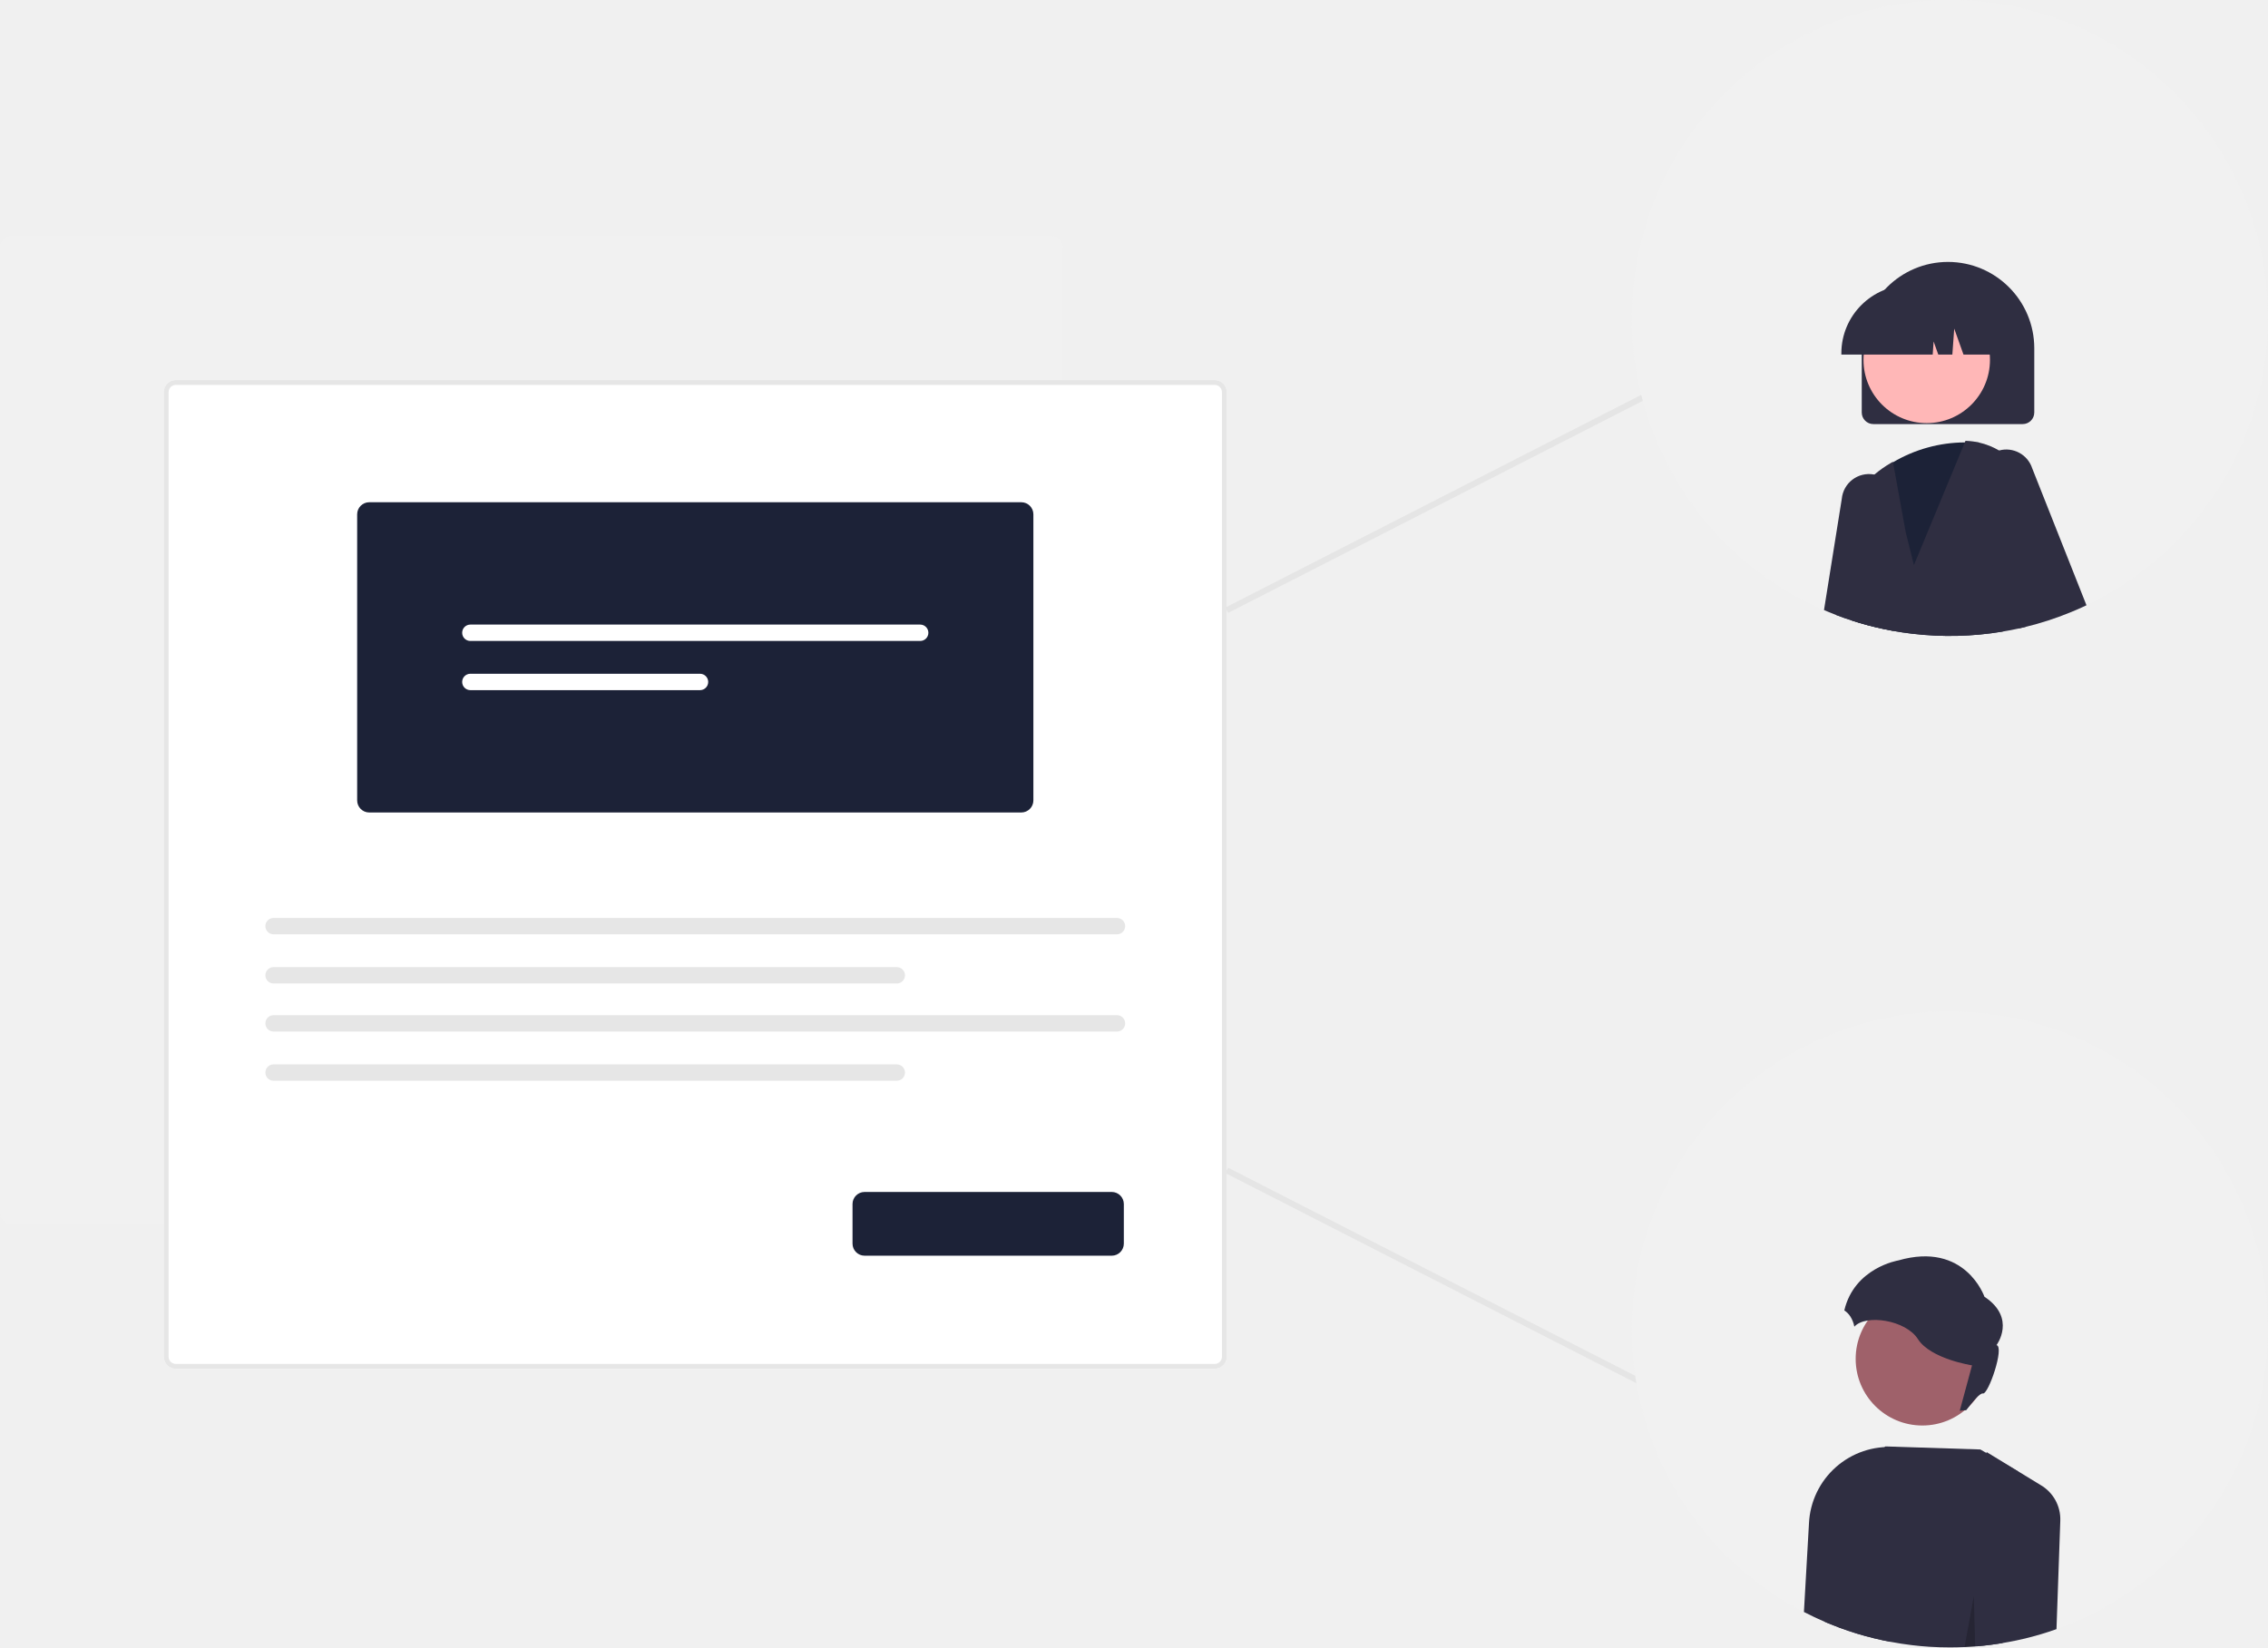
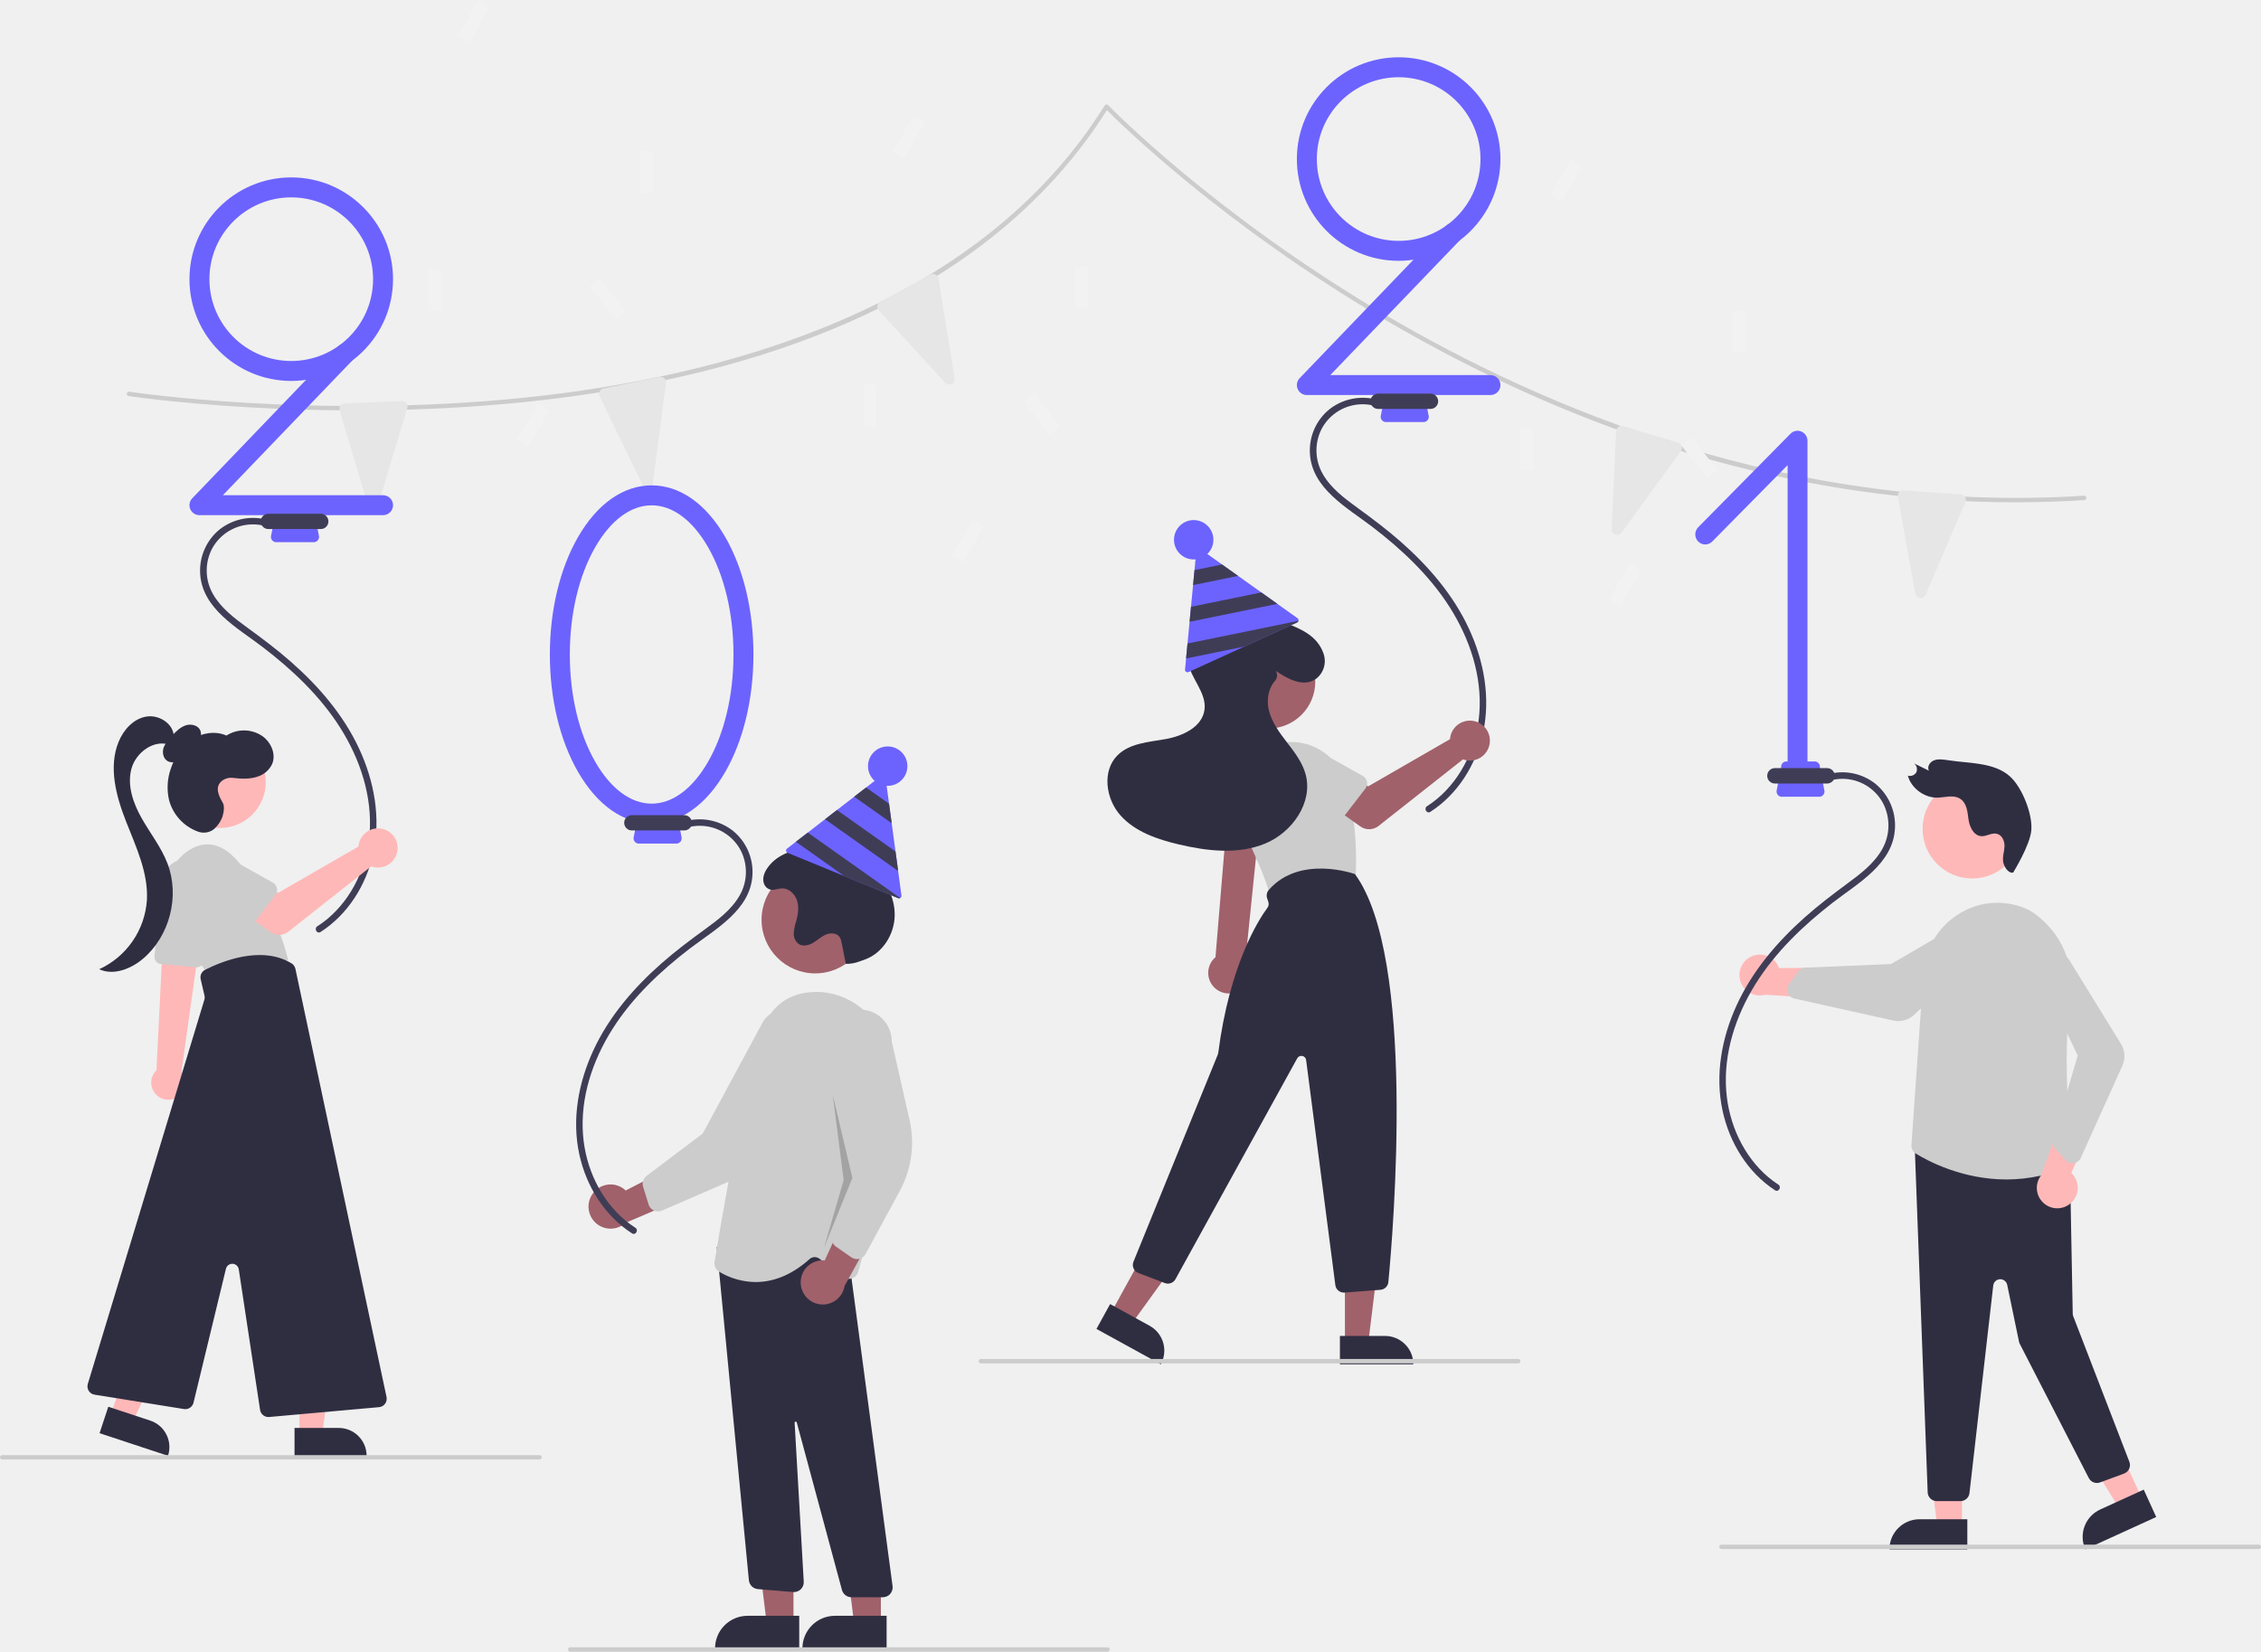
- <svg xmlns="http://www.w3.org/2000/svg" id="bf5f1c98-3a62-45da-8b3d-34c8257efbdb" data-name="Layer 1" width="748.756" height="544" viewBox="0 0 748.756 544">
-   <path id="afc9d580-0597-47f8-8d6e-fc257147a8f0" data-name="Path 141" d="M572.581,582.361H229.608a3.992,3.992,0,0,1-3.986-3.986V259.866a3.992,3.992,0,0,1,3.986-3.986H572.581a3.992,3.992,0,0,1,3.986,3.986V578.373a3.991,3.991,0,0,1-3.986,3.986Z" transform="translate(-225.622 -178)" fill="#f1f1f1" />
-   <path id="e34981b4-331f-4814-b9c1-049fb16dec76" data-name="Path 141" d="M626.645,629.99H283.673a3.992,3.992,0,0,1-3.986-3.986V307.496a3.992,3.992,0,0,1,3.986-3.986H626.645a3.992,3.992,0,0,1,3.986,3.986V626.003a3.991,3.991,0,0,1-3.986,3.986Z" transform="translate(-225.622 -178)" fill="#fff" />
-   <path id="a2600800-a3f4-47d1-8737-15b465535924" data-name="Path 141" d="M626.645,629.99H283.673a3.992,3.992,0,0,1-3.986-3.986V307.496a3.992,3.992,0,0,1,3.986-3.986H626.645a3.992,3.992,0,0,1,3.986,3.986V626.003a3.991,3.991,0,0,1-3.986,3.986ZM283.673,305.101a2.395,2.395,0,0,0-2.39,2.39v318.513a2.395,2.395,0,0,0,2.39,2.39H626.645a2.394,2.394,0,0,0,2.39-2.39V307.496a2.395,2.395,0,0,0-2.39-2.39Z" transform="translate(-225.622 -178)" fill="#e6e6e6" />
-   <path id="a8fe7ae2-6f47-45df-be8d-b892880563c0" data-name="Path 154" d="M562.796,446.295H347.522a3.991,3.991,0,0,1-3.986-3.986V347.835a3.991,3.991,0,0,1,3.986-3.986H562.796A3.991,3.991,0,0,1,566.782,347.835v94.473A3.991,3.991,0,0,1,562.796,446.295Z" transform="translate(-225.622 -178)" fill="#1c2237" />
-   <path id="b7bf9426-ca73-4358-890f-d1376d5f4b12" data-name="Path 142" d="M380.908,384.245a2.706,2.706,0,0,0,0,5.413H529.41a2.706,2.706,0,0,0,0-5.413Z" transform="translate(-225.622 -178)" fill="#fff" />
-   <path id="b3681a75-ff01-4122-a583-752cbc1ce68c" data-name="Path 143" d="M380.908,400.485a2.706,2.706,0,0,0,0,5.413h75.813a2.706,2.706,0,0,0,0-5.413Z" transform="translate(-225.622 -178)" fill="#fff" />
-   <path id="a75e283e-50b0-4235-b5a4-12e675701b13" data-name="Path 142" d="M315.938,481.116a2.706,2.706,0,0,0,0,5.413H594.38a2.706,2.706,0,0,0,0-5.413Z" transform="translate(-225.622 -178)" fill="#e6e6e6" />
-   <path id="e687bd99-3e2f-4168-8720-c6d93eec3351" data-name="Path 143" d="M315.938,497.356a2.706,2.706,0,0,0,0,5.413H521.691a2.706,2.706,0,0,0,0-5.413Z" transform="translate(-225.622 -178)" fill="#e6e6e6" />
-   <path id="fc98a7a5-65df-4714-b48f-420e305e1e91" data-name="Path 142" d="M315.938,513.228a2.706,2.706,0,0,0,0,5.413H594.38a2.706,2.706,0,0,0,0-5.413Z" transform="translate(-225.622 -178)" fill="#e6e6e6" />
-   <path id="b3271b61-6b23-4d85-98aa-a8ac62b2a491" data-name="Path 143" d="M315.938,529.467a2.706,2.706,0,0,0,0,5.413H521.691a2.706,2.706,0,0,0,0-5.413Z" transform="translate(-225.622 -178)" fill="#e6e6e6" />
-   <path id="aa38f211-9440-40aa-9a64-89f0e0d5fce4" data-name="Path 154" d="M592.658,592.651H511.059a3.991,3.991,0,0,1-3.986-3.986V575.591a3.991,3.991,0,0,1,3.986-3.986h81.599a3.991,3.991,0,0,1,3.986,3.986v13.074A3.991,3.991,0,0,1,592.658,592.651Z" transform="translate(-225.622 -178)" fill="#1c2237" />
-   <rect x="622.142" y="343.24" width="154.855" height="2" transform="translate(-305.6369 178.351) rotate(-27.09063)" fill="#e5e5e5" />
-   <rect x="698.57" y="522.312" width="2" height="154.855" transform="translate(-378.5235 771.5667) rotate(-62.9181)" fill="#e5e5e5" />
-   <path d="M974.378,283a105.092,105.092,0,0,1-57.24,93.54c-.89.46-1.79.91-2.69,1.33-.53.26-1.06.5-1.59.74-1.3.59-2.62,1.16-3.95,1.69a101.522,101.522,0,0,1-14.57,4.71c-.7.18-1.42.34-2.13.5q-2.685.6-5.41,1.04a105.579,105.579,0,0,1-30,.7q-3.105-.36-6.16-.92c-.97-.18-1.94-.37-2.9-.57-.13-.03-.26-.06-.39-.08a99.331,99.331,0,0,1-10.2-2.72c-1.8-.58-3.59-1.2-5.34-1.88q-1.365-.525-2.7-1.08c-.44-.18-.88-.37-1.31-.56A105.009,105.009,0,1,1,974.378,283Z" transform="translate(-225.622 -178)" fill="#f1f1f1" />
-   <path d="M974.378,617a105.331,105.331,0,0,1-44.97,86.17c-.26.18-.52.36-.78.53-1.52,1.05-3.07,2.06-4.66,3.01-1.01.62-2.04,1.22-3.07,1.81-1.24.7-2.49,1.37-3.76,2.02-.29.15-.58.3-.88.44-1.06.54-2.13,1.06-3.22,1.55-.06.03-.12.05-.18.08-.36.16-.73.33-1.11.49-2.35,1.04-4.75,2-7.2,2.86-.17.07-.35.13-.53.19a101.17,101.17,0,0,1-17.25,4.4c-1.11.2-2.229.36-3.35.51-.18.03-.37.06-.55.08-1.53.2-3.07.36-4.62.49-.18.02-.36.03-.54.04-1.16.1-2.33.17-3.51.22-1.6.07-3.2.11-4.82.11q-3.405,0-6.77-.21c-1.95-.13-3.89-.3-5.81-.54-1.17-.14-2.34-.3-3.49-.48-1.27-.19-2.54-.41-3.79-.65-.62-.12-1.24-.25-1.86-.38-.1-.02-.21-.04-.31-.06-1-.21-1.99-.43-2.97-.68a100.543,100.543,0,0,1-11.46-3.5q-1.92-.72-3.81-1.5c-.39-.16-.78-.33-1.16-.5-.69-.29-1.37-.6-2.05-.91-.51-.23-1.02-.47-1.53-.71-1.08-.5-2.14-1.03-3.2-1.58-.85-.43-1.7-.89-2.53-1.35-.02-.01-.03-.02-.05-.03A105.008,105.008,0,1,1,974.378,617Z" transform="translate(-225.622 -178)" fill="#f1f1f1" />
-   <path d="M868.738,264.49a28.514,28.514,0,0,0-28.48,28.48v21.25a3.828,3.828,0,0,0,3.83,3.82h49.3a3.828,3.828,0,0,0,3.83-3.82V292.97A28.517,28.517,0,0,0,868.738,264.49Z" transform="translate(-225.622 -178)" fill="#2f2e41" />
-   <path d="M854.188,353.9l-2.73-12.3a9.012,9.012,0,0,0-2.57-4.58,10.853,10.853,0,0,0-3.95-2.19c-.17-.04-.34-.08-.52-.11a1.921,1.921,0,0,0-.23-.05,9.015,9.015,0,0,0-10.52,8.04l-2.32,14.51L827.798,379.44c.43.19.87.38,1.31.56q1.335.555,2.7,1.08c1.75.68,3.54,1.3,5.34,1.88a99.331,99.331,0,0,0,10.2,2.72c.13.02.26.05.39.08.96.2,1.93.39,2.9.57l4.85-26.57Z" transform="translate(-225.622 -178)" fill="#2f2e41" />
-   <circle cx="636.09" cy="118.843" r="20.879" fill="#ffb7b7" />
-   <path d="M884.278,366.72l-4.46-35.16-.94-7.45h-.01l-.42-.01c-1.42-.05-2.8-.06-4.16-.01a46.849,46.849,0,0,0-23.71,6.56,44.622,44.622,0,0,0-5.36,3.84l-.08.08-.2.26-7.09,9.12-.01.18-.69,38.83a99.331,99.331,0,0,0,10.2,2.72c.13.02.26.05.39.08.96.2,1.93.39,2.9.57q3.06.555,6.16.92a105.579,105.579,0,0,0,30-.7Z" transform="translate(-225.622 -178)" fill="#1c2237" />
-   <path d="M891.578,331.79a23.331,23.331,0,0,0-12.7-7.68h-.01a22.459,22.459,0,0,0-4.02-.53l-.35-.01-.21.52-16.8,40.5-2.71-10.82L850.578,330.65l-.03-.17-.63.37a37.149,37.149,0,0,0-5.5,3.87A37.598,37.598,0,0,0,831.588,357.26a38.3,38.3,0,0,0-.47,7.89l.69,15.93c1.75.68,3.54,1.3,5.34,1.88a99.331,99.331,0,0,0,10.2,2.72c.13.02.26.05.39.08.96.2,1.93.39,2.9.57q3.06.555,6.16.92a105.579,105.579,0,0,0,30-.7q2.73-.435,5.41-1.04c.71-.16,1.43-.32,2.13-.5l-1.51-4.45,4-30.89A23.186,23.186,0,0,0,891.578,331.79Z" transform="translate(-225.622 -178)" fill="#2f2e41" />
-   <path d="M896.538,332.65A8.991,8.991,0,0,0,885.598,326.76a8.189,8.189,0,0,0-1.06.35,8.996,8.996,0,0,0-5.6,8.35l.04,18.69,5.3,12.57,7.93,18.79c.71-.16,1.43-.32,2.13-.5a101.522,101.522,0,0,0,14.57-4.71c1.33-.53,2.65-1.1,3.95-1.69.53-.24,1.06-.48,1.59-.74Z" transform="translate(-225.622 -178)" fill="#2f2e41" />
-   <path d="M860.308,272.14H856.048a22.528,22.528,0,0,0-22.52,22.53v.42h30.15l.31-4.33,1.54,4.33h4.64l.62-8.58,3.06,8.58h8.98v-.42A22.551,22.551,0,0,0,860.308,272.14Z" transform="translate(-225.622 -178)" fill="#2f2e41" />
-   <path d="M851.158,655.88A26.461,26.461,0,0,0,822.838,680.99l-1.67,29.31c1.06.55,2.12,1.08,3.2,1.58.51.24,1.02.48,1.53.71.68.31,1.36.62,2.05.91.38.17.77.34,1.16.5q1.89.78,3.81,1.5a100.543,100.543,0,0,0,11.46,3.5c.98.25,1.97.47,2.97.68.1.02.21.04.31.06.62.13,1.24.26,1.86.38l2.12-64.21Z" transform="translate(-225.622 -178)" fill="#2f2e41" />
-   <path d="M878.248,721.63c1.55-.13,3.09-.29,4.62-.49.18-.02.37-.05.55-.08,1.12-.15,2.24-.31,3.35-.51.09-2.71.06-4.66.06-4.9l4.97-51.79-10.36-6.04-2.02-1.18-31.32-1.01-.26.22-15.04,13.04-4.85,44.61c.38.17.77.34,1.16.5q1.89.78,3.81,1.5a100.57,100.57,0,0,0,11.46,3.5c.98.25,1.97.47,2.97.68.1.02.21.04.31.06.62.13,1.24.26,1.86.38,1.25.24,2.52.46,3.79.65,1.15.18,2.32.34,3.49.48,1.92.24,3.86.41,5.81.54q3.36.21,6.77.21c1.62,0,3.22-.04,4.82-.11,1.18-.05,2.35-.12,3.51-.22Z" transform="translate(-225.622 -178)" fill="#2f2e41" />
-   <path d="M899.198,668.32l-17.74-10.84-.02.34-3.19,63.81c1.55-.13,3.09-.29,4.62-.49.18-.02.37-.05.55-.08,1.12-.15,2.24-.31,3.35-.51a101.17,101.17,0,0,0,17.25-4.4c.18-.06.36-.12.53-.19l1.26-35.78A13.096,13.096,0,0,0,899.198,668.32Z" transform="translate(-225.622 -178)" fill="#2f2e41" />
-   <circle cx="634.638" cy="448.716" r="22.008" fill="#9f616a" />
-   <path d="M852.303,594.219c22.165-6.392,28.456,11.979,28.456,11.979,10.684,7.088,3.995,15.975,3.995,15.975,2.696.599-2.694,16.375-4.492,15.975-.959-.213-3.425,2.731-5.517,5.522a11.07,11.07,0,0,0-2.137.205l4.058-15.013s-13.679-2.096-17.873-8.685c-4.012-6.304-17.221-8.295-20.98-4.084a9.505,9.505,0,0,0-1.341-3.404,6.801,6.801,0,0,0-1.971-1.976C837.826,596.59,852.303,594.219,852.303,594.219Z" transform="translate(-225.622 -178)" fill="#2f2e41" />
-   <path d="M877.708,721.67c-1.16.1-2.33.17-3.51.22l3.08-16.92v1.17Z" transform="translate(-225.622 -178)" opacity="0.2" />
+ <svg xmlns="http://www.w3.org/2000/svg" id="bf97331c-984d-4ea8-806e-3cf73e7296ac" data-name="Layer 1" width="1035" height="756.227" viewBox="0 0 1035 756.227">
+   <path d="M1022.121,288.868c-49.095,0-98.794-7.358-148.162-21.964-47.947-14.187-95.689-35.204-141.9-62.467-72.771-42.934-118.952-88.187-125.849-95.127C580.146,150.63,540.559,183.233,488.53,206.221c-41.931,18.526-91.994,30.885-148.798,36.731-96.665,9.952-180.513-2.603-181.348-2.731a1,1,0,0,1,.303-1.977c.833.128,84.465,12.646,180.883,2.715,88.863-9.153,207.079-39.792,265.617-133.783a1,1,0,0,1,1.57-.164c.47.489,47.914,49.453,126.372,95.733,72.375,42.691,186.701,91.768,320.342,83.111a1,1,0,0,1,.129,1.996Q1037.912,288.869,1022.121,288.868Z" transform="translate(-99.5 -58.88638)" fill="#ccc" />
+   <path d="M270.057,291.722a2.449,2.449,0,0,1-2.223-1.781l-12.853-43.171a2.5,2.5,0,0,1,2.293-3.211l0,0,26.183-1.077a2.5,2.5,0,0,1,2.497,3.219L272.624,289.949a2.454,2.454,0,0,1-2.398,1.779C270.17,291.728,270.113,291.726,270.057,291.722Z" transform="translate(-99.5 -58.88638)" fill="#e6e6e6" />
+   <path d="M396.09,282.243a2.449,2.449,0,0,1-2.481-1.4l-19.637-40.539a2.5,2.5,0,0,1,1.746-3.539l0,0,25.668-5.279a2.5,2.5,0,0,1,2.982,2.775L398.338,280.079a2.454,2.454,0,0,1-2.08,2.142C396.202,282.23,396.145,282.237,396.09,282.243Z" transform="translate(-99.5 -58.88638)" fill="#e6e6e6" />
+   <path d="M534.968,234.769a2.449,2.449,0,0,1-2.778-.627l-30.469-33.175a2.5,2.5,0,0,1,.654-3.892l0-0,23.064-12.441a2.5,2.5,0,0,1,3.655,1.8l7.406,45.616a2.454,2.454,0,0,1-1.376,2.65C535.072,234.724,535.02,234.748,534.968,234.769Z" transform="translate(-99.5 -58.88638)" fill="#e6e6e6" />
+   <path d="M978.24,332.67a2.449,2.449,0,0,1-2.009-2.019l-7.941-44.339a2.5,2.5,0,0,1,2.638-2.935l0,0,26.139,1.86a2.5,2.5,0,0,1,2.121,3.478l-18.198,42.479a2.454,2.454,0,0,1-2.582,1.499C978.351,332.688,978.295,332.68,978.24,332.67Z" transform="translate(-99.5 -58.88638)" fill="#e6e6e6" />
+   <path d="M838.725,303.63a2.449,2.449,0,0,1-1.511-2.414l2.095-44.995a2.5,2.5,0,0,1,3.224-2.276l0.0 0,25.075,7.613a2.5,2.5,0,0,1,1.296,3.862L841.733,302.802a2.454,2.454,0,0,1-2.85.889C838.829,303.672,838.776,303.652,838.725,303.63Z" transform="translate(-99.5 -58.88638)" fill="#e6e6e6" />
+   <rect x="395.035" y="176.227" width="6" height="19" fill="#f2f2f2" style="isolation:isolate" />
+   <rect x="492.035" y="122.227" width="6" height="19" fill="#f2f2f2" style="isolation:isolate" />
+   <rect x="573.535" y="239.114" width="6" height="19" transform="translate(-128.8764 354.265) rotate(-38.5192)" fill="#f2f2f2" style="isolation:isolate" />
+   <rect x="533.035" y="303.614" width="19" height="6" transform="translate(-93.76745 564.2699) rotate(-60)" fill="#f2f2f2" style="isolation:isolate" />
+   <rect x="506.035" y="118.614" width="19" height="6" transform="translate(52.94724 448.3872) rotate(-60)" fill="#f2f2f2" style="isolation:isolate" />
+   <rect x="695.98" y="196.156" width="6" height="19" fill="#f2f2f2" style="isolation:isolate" />
+   <rect x="792.98" y="142.156" width="6" height="19" fill="#f2f2f2" style="isolation:isolate" />
+   <rect x="874.48" y="259.043" width="6" height="19" transform="translate(-75.80203 546.0231) rotate(-38.5192)" fill="#f2f2f2" style="isolation:isolate" />
+   <rect x="833.98" y="323.543" width="19" height="6" transform="translate(39.44585 834.8604) rotate(-60)" fill="#f2f2f2" style="isolation:isolate" />
+   <rect x="806.98" y="138.543" width="19" height="6" transform="translate(186.1605 718.9777) rotate(-60)" fill="#f2f2f2" style="isolation:isolate" />
+   <rect x="196.035" y="123.227" width="6" height="19" fill="#f2f2f2" style="isolation:isolate" />
+   <rect x="293.035" y="69.227" width="6" height="19" fill="#f2f2f2" style="isolation:isolate" />
+   <rect x="374.535" y="186.114" width="6" height="19" transform="translate(-139.1717 218.7996) rotate(-38.5192)" fill="#f2f2f2" style="isolation:isolate" />
+   <rect x="334.035" y="250.614" width="19" height="6" transform="translate(-147.3681 365.4308) rotate(-60)" fill="#f2f2f2" style="isolation:isolate" />
+   <rect x="307.035" y="65.614" width="19" height="6" transform="translate(-0.65342 249.5482) rotate(-60)" fill="#f2f2f2" style="isolation:isolate" />
+   <path d="M232.821,233.303a46.594,46.594,0,1,1,46.594-46.594A46.647,46.647,0,0,1,232.821,233.303Zm0-84.053a37.458,37.458,0,1,0,37.458,37.458A37.501,37.501,0,0,0,232.821,149.25Z" transform="translate(-99.5 -58.88638)" fill="#6c63ff" />
+   <path d="M274.847,294.763H190.794a4.568,4.568,0,0,1-3.294-7.733l66.794-69.535a4.568,4.568,0,0,1,6.589,6.329L201.517,285.627H274.847a4.568,4.568,0,0,1,0,9.136Z" transform="translate(-99.5 -58.88638)" fill="#6c63ff" />
+   <path d="M243.44,307.114H225.631a2.433,2.433,0,0,1-2.095-2.667l2.095-10.667a2.433,2.433,0,0,1,2.095-2.667h13.619a2.433,2.433,0,0,1,2.095,2.667l2.095,10.667A2.433,2.433,0,0,1,243.44,307.114Z" transform="translate(-99.5 -58.88638)" fill="#6c63ff" />
+   <path d="M246.34,301.114h-24a3.5,3.5,0,0,1,0-7h24a3.5,3.5,0,0,1,0,7Z" transform="translate(-99.5 -58.88638)" fill="#3f3d56" />
+   <path d="M221.324,296.751a24.776,24.776,0,0,0-21.349,4.586,24.331,24.331,0,0,0-8.865,19.915c.732,16.339,17.181,25.12,28.647,33.908,13.55,10.384,26.269,22.365,35.45,36.871,9.092,14.365,14.794,31.387,13.473,48.532-1.143,14.828-7.863,29.529-19.387,39.126a45.886,45.886,0,0,1-4.566,3.325c-1.619,1.041-.116,3.638,1.514,2.59,12.627-8.116,20.98-21.646,24.143-36.182,3.52-16.172.384-33.008-6.534-47.854-7.186-15.423-18.491-28.534-31.193-39.698-6.301-5.537-12.993-10.563-19.771-15.494-5.96-4.336-12.207-9.005-15.911-15.533a21.638,21.638,0,0,1-.227-21.063,21.213,21.213,0,0,1,18.361-10.797,20.877,20.877,0,0,1,5.417.662c1.871.478,2.67-2.414.798-2.893Z" transform="translate(-99.5 -58.88638)" fill="#3f3d56" />
+   <path d="M739.755,178.303a46.594,46.594,0,1,1,46.594-46.594A46.647,46.647,0,0,1,739.755,178.303Zm0-84.053A37.458,37.458,0,1,0,777.213,131.708,37.501,37.501,0,0,0,739.755,94.25Z" transform="translate(-99.5 -58.88638)" fill="#6c63ff" />
+   <path d="M781.781,239.763H697.728a4.568,4.568,0,0,1-3.294-7.733l66.794-69.535a4.568,4.568,0,1,1,6.589,6.329l-59.366,61.802H781.781a4.568,4.568,0,1,1,0,9.136Z" transform="translate(-99.5 -58.88638)" fill="#6c63ff" />
+   <path d="M751.44,252.114H733.631a2.433,2.433,0,0,1-2.095-2.667l2.095-10.667a2.433,2.433,0,0,1,2.095-2.667H749.345a2.433,2.433,0,0,1,2.095,2.667l2.095,10.667A2.433,2.433,0,0,1,751.44,252.114Z" transform="translate(-99.5 -58.88638)" fill="#6c63ff" />
+   <path d="M754.34,246.114h-24a3.5,3.5,0,0,1,0-7h24a3.5,3.5,0,0,1,0,7Z" transform="translate(-99.5 -58.88638)" fill="#3f3d56" />
+   <path d="M729.324,241.751a24.776,24.776,0,0,0-21.349,4.586,24.331,24.331,0,0,0-8.865,19.915c.732,16.339,17.181,25.12,28.647,33.908,13.55,10.384,26.269,22.365,35.45,36.871,9.092,14.365,14.794,31.387,13.473,48.532-1.143,14.828-7.863,29.529-19.387,39.126a45.886,45.886,0,0,1-4.566,3.325c-1.619,1.041-.116,3.638,1.514,2.59,12.627-8.116,20.98-21.646,24.143-36.182,3.52-16.172.384-33.008-6.534-47.854-7.186-15.423-18.491-28.534-31.193-39.698-6.301-5.537-12.993-10.563-19.771-15.494-5.96-4.336-12.207-9.005-15.911-15.533a21.638,21.638,0,0,1-.227-21.063,21.213,21.213,0,0,1,18.361-10.797,20.877,20.877,0,0,1,5.417.662c1.871.478,2.67-2.414.798-2.893Z" transform="translate(-99.5 -58.88638)" fill="#3f3d56" />
+   <polygon points="898.136 698.842 886.792 698.841 881.396 655.085 898.138 655.086 898.136 698.842" fill="#ffb8b8" />
+   <path d="M878.689,695.6h21.878a0,0,0,0,1,0,0v13.775a0,0,0,0,1,0,0h-35.653a0,0,0,0,1,0,0v0A13.775,13.775,0,0,1,878.689,695.6Z" fill="#2f2e41" />
+   <polygon points="980.448 685.992 970.129 690.705 947.039 653.147 962.269 646.191 980.448 685.992" fill="#ffb8b8" />
+   <path d="M1063.407,747.704h21.878a0,0,0,0,1,0,0v13.775a0,0,0,0,1,0,0h-35.653a0,0,0,0,1,0,0v0A13.775,13.775,0,0,1,1063.407,747.704Z" transform="translate(-316.5174 452.8122) rotate(-24.54855)" fill="#2f2e41" />
+   <path d="M996.913,746.191H986.076a4.18,4.18,0,0,1-4.153-3.862l-5.91-157.82a4.164,4.164,0,0,1,4.557-4.446l62.676,6.656a4.165,4.165,0,0,1,3.759,4.065l1.313,69.616a3.231,3.231,0,0,0,.216,1.104l25.71,66.671a4.163,4.163,0,0,1-2.446,5.405l-10.982,4.046a4.165,4.165,0,0,1-5.142-2.002l-31.583-61.412a4.141,4.141,0,0,1-.374-1.057l-5.395-25.995a3.239,3.239,0,0,0-6.388.289l-10.884,95.051A4.163,4.163,0,0,1,996.913,746.191Z" transform="translate(-99.5 -58.88638)" fill="#2f2e41" />
+   <circle cx="902.81" cy="379.496" r="22.727" fill="#ffb8b8" />
+   <path d="M1017.978,598.909c-20.103.001-35.843-8.368-41.542-11.872h0a4.136,4.136,0,0,1-1.959-3.829l5.526-78.996a34.247,34.247,0,0,1,15.62-26.512,32.969,32.969,0,0,1,29.42-3.506,23.219,23.219,0,0,1,5.984,3.1c12.243,9.118,18.143,22.85,16.189,37.672-4.053,30.738.538,72.201,1.075,76.828l.039.333-.305.14A71.289,71.289,0,0,1,1017.978,598.909Z" transform="translate(-99.5 -58.88638)" fill="#ccc" />
+   <path d="M1046.912,610.193a9.305,9.305,0,0,0,.741-14.248l13.335-30.258-16.941,2.871-10.066,28.293a9.355,9.355,0,0,0,12.931,13.342Z" transform="translate(-99.5 -58.88638)" fill="#ffb8b8" />
+   <path d="M1048.187,591.503a4.151,4.151,0,0,1-3.065-1.351l-4.971-5.424a4.185,4.185,0,0,1-.924-3.993l11.386-38.537-17.324-36.38a7.711,7.711,0,0,1-.527-5.132,7.689,7.689,0,0,1,14.238-1.819l23.419,38a10.596,10.596,0,0,1,.638,9.929L1051.987,589.051a4.153,4.153,0,0,1-3.136,2.398A4.227,4.227,0,0,1,1048.187,591.503Z" transform="translate(-99.5 -58.88638)" fill="#ccc" />
+   <path d="M1021.035,458.418c-2.357.404-4.296-2.876-4.589-5.184s.548-4.516.639-6.809-.989-5.078-3.37-5.758c-2.496-.713-4.81,1.29-7.365,1.049-3.561-.336-5.348-4.502-5.779-7.873s-.77-7.362-3.854-9.285c-3.074-1.916-6.877-.522-10.409-.462-5.97.101-12.047-4.452-13.442-10.07a3.386,3.386,0,0,0,3.863-1.547,3.427,3.427,0,0,0-1.031-4.051l6.767,3.314c-.925-1.882.472-4.026,2.394-4.739s4.159-.393,6.281-.063c10.595,1.646,22.867.835,29.895,8.913,4.868,5.596,8.875,16.243,8.328,23.133S1021.035,458.418,1021.035,458.418Z" transform="translate(-99.5 -58.88638)" fill="#2f2e41" />
+   <path d="M900.528,497.162a9.305,9.305,0,0,1,13.373,4.972l33.065-.238-9.356,14.412-29.965-1.983a9.355,9.355,0,0,1-7.118-17.162Z" transform="translate(-99.5 -58.88638)" fill="#ffb8b8" />
+   <path d="M917.733,512.87a4.151,4.151,0,0,1,.698-3.276l4.296-5.973a4.185,4.185,0,0,1,3.721-1.719l38.677-1.62,33.455-19.469a7.711,7.711,0,0,1,4.916-1.562,7.689,7.689,0,0,1,4.684,13.568L975.754,523.495a10.596,10.596,0,0,1-9.59,2.649l-45.255-10.054a4.153,4.153,0,0,1-2.987-2.582A4.228,4.228,0,0,1,917.733,512.87Z" transform="translate(-99.5 -58.88638)" fill="#ccc" />
+   <path d="M169.768,558.48a7.818,7.818,0,1,0,13.521-7.852,8.415,8.415,0,0,0-.736-1.045l6.576-46.872.197-1.404,1.336-9.565.197-1.379-.728.034-12.741.582-3.417.154-.428,8.725-2.423,49.056A7.807,7.807,0,0,0,169.768,558.48Z" transform="translate(-99.5 -58.88638)" fill="#ffb8b8" />
+   <path d="M189.288,501.734l-16.179-1.484a3.194,3.194,0,0,1-2.881-3.457l3.001-33.645a12.267,12.267,0,1,1,24.355,2.875l-4.851,33.001a3.188,3.188,0,0,1-3.15,2.724C189.485,501.747,189.387,501.743,189.288,501.734Z" transform="translate(-99.5 -58.88638)" fill="#ccc" />
+   <path d="M177.027,474.551A22.534,22.534,0,0,1,185.314,448.617c6.101-4.174,14.45-5.673,23.44,5.031a111.931,111.931,0,0,1,22.691,44.954l-36.82,5.994S182.103,489.29,177.027,474.551Z" transform="translate(-99.5 -58.88638)" fill="#ccc" />
+   <polygon points="137.076 656.796 147.573 656.795 152.567 616.304 137.074 616.305 137.076 656.796" fill="#ffb8b8" />
+   <path d="M234.326,712.682H267.319a0,0,0,0,1,0,0v12.747a0,0,0,0,1,0,0h-20.245a12.747,12.747,0,0,1-12.747-12.747v0A0,0,0,0,1,234.326,712.682Z" transform="translate(402.1782 1379.214) rotate(179.9974)" fill="#2f2e41" />
+   <polygon points="50.769 647.64 60.736 650.935 78.187 614.057 63.476 609.195 50.769 647.64" fill="#ffb8b8" />
+   <path d="M146.241,707.828H179.233a0,0,0,0,1,0,0v12.747a0,0,0,0,1,0,0H158.988a12.747,12.747,0,0,1-12.747-12.747v0A0,0,0,0,1,146.241,707.828Z" transform="translate(-6.38508 1384.506) rotate(-161.7098)" fill="#2f2e41" />
+   <circle cx="100.638" cy="358.083" r="21.031" fill="#ffb8b8" />
+   <path d="M218.552,704.41l-9.749-64.344a2.997,2.997,0,0,0-5.876-.257l-14.846,61.319a3.881,3.881,0,0,1-4.357,2.898l-40.951-6.582a3.853,3.853,0,0,1-3.076-4.924l53.398-176.045a2.999,2.999,0,0,0,.052-1.543l-1.778-7.704a3.839,3.839,0,0,1,1.992-4.293c7.271-3.71,25.684-11.423,39.586-2.974a3.897,3.897,0,0,1,1.78,2.506l41.714,196.056a3.853,3.853,0,0,1-3.425,4.64L222.705,707.67q-.174.015-.345.015A3.86,3.86,0,0,1,218.552,704.41Z" transform="translate(-99.5 -58.88638)" fill="#2f2e41" />
+   <path d="M186.192,402.111a15.91,15.91,0,0,0,4.158-3.613,5.397,5.397,0,0,0,.83-5.221c-1.063-2.344-4.22-3.087-6.667-2.287s-4.337,2.716-6.125,4.567a15.818,15.818,0,0,0-3.942,5.473c-.747,2.14-.363,4.854,1.495,6.152,1.824,1.274,4.445.753,6.199-.616a15.815,15.815,0,0,0,3.875-5.369Z" transform="translate(-99.5 -58.88638)" fill="#2f2e41" />
+   <path d="M179.07,396.118c-.117-5.926-6.871-10.175-12.704-9.125s-10.317,6.024-12.561,11.509c-4.742,11.59-1.182,24.814,3.387,36.473s10.224,23.495,9.557,36a37.611,37.611,0,0,1-21.847,31.686c6.583,2.984,14.452-.099,19.984-4.751,12.286-10.331,17.028-28.724,11.269-43.708-2.84-7.39-7.846-13.713-11.754-20.598s-6.775-15-4.758-22.656,10.604-13.857,17.945-10.891Z" transform="translate(-99.5 -58.88638)" fill="#2f2e41" />
+   <path d="M201.399,426.302c-1.833-3.098-3.684-7.166-.332-9.874a6.905,6.905,0,0,1,5.181-1.37c3.778.455,7.892.643,11.549-.729a10.827,10.827,0,0,0,6.28-5.643c1.888-4.473-.476-9.909-4.423-12.736a14.898,14.898,0,0,0-16.49-.292c-5.112-2.258-11.314-1.254-15.958,1.854s-7.822,8.086-9.548,13.4a25.865,25.865,0,0,0-.79,14.227,21.143,21.143,0,0,0,13.115,14.453,7.614,7.614,0,0,0,7.52-1.116,14.146,14.146,0,0,0,3.806-5.578C202.005,430.557,202.378,427.957,201.399,426.302Z" transform="translate(-99.5 -58.88638)" fill="#2f2e41" />
+   <path d="M263.788,445.068a9.012,9.012,0,0,0-.205,1.404l-36.783,21.22-8.941-5.147L208.328,475.023l14.942,10.65a6.85,6.85,0,0,0,8.219-.2l37.93-29.923a8.988,8.988,0,1,0-5.631-10.482Z" transform="translate(-99.5 -58.88638)" fill="#ffb8b8" />
+   <path d="M225.571,468.697l-11.888,15.408a3.853,3.853,0,0,1-5.826.319l-13.458-13.975A10.701,10.701,0,0,1,207.522,453.542l16.88,9.438a3.853,3.853,0,0,1,1.169,5.716Z" transform="translate(-99.5 -58.88638)" fill="#ccc" />
+   <path d="M922.348,412.439a4.581,4.581,0,0,1-4.55-4.611V271.858L883.302,306.822a4.507,4.507,0,0,1-6.434,0,4.656,4.656,0,0,1,0-6.522l42.263-42.836a4.506,4.506,0,0,1,4.958-1,4.613,4.613,0,0,1,2.808,4.26V407.827A4.581,4.581,0,0,1,922.348,412.439Z" transform="translate(-99.5 -58.88638)" fill="#6c63ff" />
+   <path d="M914.843,423.686h17.737a2.448,2.448,0,0,0,2.087-2.692l-2.087-10.768a2.448,2.448,0,0,0-2.087-2.692H916.93a2.448,2.448,0,0,0-2.087,2.692L912.756,420.994A2.448,2.448,0,0,0,914.843,423.686Z" transform="translate(-99.5 -58.88638)" fill="#6c63ff" />
+   <path d="M908.468,414.096a3.514,3.514,0,0,1,3.486-3.533h23.903a3.533,3.533,0,0,1,0,7.066H911.954A3.514,3.514,0,0,1,908.468,414.096Z" transform="translate(-99.5 -58.88638)" fill="#3f3d56" />
+   <path d="M936.869,413.225a24.42,24.42,0,0,1,21.263,4.629,24.708,24.708,0,0,1,8.829,20.104c-.729,16.493-17.112,25.358-28.531,34.229-13.495,10.482-26.162,22.577-35.306,37.22-9.055,14.501-14.734,31.685-13.418,48.992,1.138,14.969,7.831,29.809,19.308,39.496a45.729,45.729,0,0,0,4.548,3.357c1.612,1.05.116,3.673-1.508,2.615-12.576-8.193-20.895-21.851-24.045-36.525-3.505-16.326-.382-33.321,6.507-48.307,7.157-15.569,18.416-28.805,31.066-40.074,6.275-5.59,12.94-10.663,19.691-15.641,5.936-4.377,12.158-9.09,15.847-15.68a22.102,22.102,0,0,0,.226-21.263,21.083,21.083,0,0,0-18.287-10.899,20.528,20.528,0,0,0-5.395.668c-1.864.483-2.659-2.437-.794-2.92Z" transform="translate(-99.5 -58.88638)" fill="#3f3d56" />
+   <path d="M666.251,512.732a9.372,9.372,0,0,0,3.351-13.974l7.008-68.517h-15.145l-5.569,66.903a9.423,9.423,0,0,0,10.355,15.588Z" transform="translate(-99.5 -58.88638)" fill="#a0616a" />
+   <circle cx="580.656" cy="312.115" r="21.427" fill="#a0616a" />
+   <path d="M684.19,470.143a3.919,3.919,0,0,1-3.777-2.878c-1.717-6.237-6.183-16.782-13.274-31.344a25.964,25.964,0,0,1,14.744-35.846h0a25.952,25.952,0,0,1,33.348,16.532c5.497,17.233,5.231,35.693,4.862,42.828a3.935,3.935,0,0,1-3.083,3.634l-31.978,6.983A3.906,3.906,0,0,1,684.19,470.143Z" transform="translate(-99.5 -58.88638)" fill="#ccc" />
+   <polygon points="615.657 614.72 626.352 614.72 631.44 573.467 615.655 573.468 615.657 614.72" fill="#a0616a" />
+   <path d="M712.866,670.55H746.479a0,0,0,0,1,0,0v12.987a0,0,0,0,1,0,0H725.853a12.987,12.987,0,0,1-12.987-12.987v0A0,0,0,0,1,712.866,670.55Z" transform="translate(1359.875 1295.168) rotate(179.9974)" fill="#2f2e41" />
+   <polygon points="508.711 600.859 518.083 606.012 542.418 572.314 528.585 564.709 508.711 600.859" fill="#a0616a" />
+   <path d="M602.467,663.257h33.613a0,0,0,0,1,0,0v12.987a0,0,0,0,1,0,0H615.454a12.987,12.987,0,0,1-12.987-12.987v0A0,0,0,0,1,602.467,663.257Z" transform="translate(739.7784 1496.113) rotate(-151.199)" fill="#2f2e41" />
+   <path d="M714.658,650.709a3.925,3.925,0,0,1-3.889-3.421L697.393,544.218a2.181,2.181,0,0,0-4.073-.773L637.576,644.581a3.947,3.947,0,0,1-4.835,1.775l-12.15-4.629a3.925,3.925,0,0,1-2.238-5.148l38.615-94.86a3.023,3.023,0,0,0,.197-.751c5.23-40.481,18.538-61.068,22.491-66.413a3.04,3.04,0,0,0,.433-2.768l-.544-1.631a3.924,3.924,0,0,1,.755-3.818c14.247-16.228,39.079-7.373,39.328-7.281l.124.046.078.106c27.844,38.186,17.549,162.214,15.203,186.69a3.915,3.915,0,0,1-3.606,3.533l-16.465,1.268C714.86,650.706,714.759,650.709,714.658,650.709Z" transform="translate(-99.5 -58.88638)" fill="#2f2e41" />
+   <path d="M763.455,395.89a9.182,9.182,0,0,0-.209,1.431l-37.475,21.619-9.109-5.244L706.951,426.409l15.223,10.85a6.979,6.979,0,0,0,8.373-.204l38.643-30.486a9.157,9.157,0,1,0-5.737-10.679Z" transform="translate(-99.5 -58.88638)" fill="#a0616a" />
+   <path d="M724.518,419.964,712.406,435.662a3.926,3.926,0,0,1-5.936.325l-13.711-14.238a10.902,10.902,0,0,1,13.371-17.224l17.197,9.616a3.926,3.926,0,0,1,1.191,5.824Z" transform="translate(-99.5 -58.88638)" fill="#ccc" />
+   <path d="M677.574,447.237l-19.512-3.523a3.926,3.926,0,0,1-3.022-5.119l6.325-18.728a10.902,10.902,0,0,1,21.446,3.937l-.617,19.693a3.926,3.926,0,0,1-4.621,3.739Z" transform="translate(-99.5 -58.88638)" fill="#ccc" />
+   <path d="M683.547,366.073c5.507,3.769,12.738,7.644,18.363,3.63a10.235,10.235,0,0,0,3.359-11.799c-2.693-7.702-10.093-11.093-17.169-13.692-9.199-3.379-19.215-6.067-28.711-3.647s-17.889,11.614-16.174,21.262c1.379,7.759,8.698,14.215,7.659,22.027-1.046,7.862-9.887,12-17.693,13.406s-16.541,1.857-22.15,7.463c-7.156,7.152-5.369,19.937,1.365,27.488s16.895,10.975,26.742,13.302c13.046,3.083,27.156,4.704,39.547-.413s22.033-18.891,18.443-31.807c-1.516-5.456-5.088-10.066-8.539-14.555s-6.947-9.183-8.264-14.69c-1.097-4.589-.285-9.918,2.758-13.36a3.871,3.871,0,0,0,.519-4.525Z" transform="translate(-99.5 -58.88638)" fill="#2f2e41" />
+   <path d="M370.61,605.703A10.056,10.056,0,0,1,385.93,603.959l31.754-16.39-1.974,18.464-29.852,12.734a10.11,10.11,0,0,1-15.249-13.064Z" transform="translate(-99.5 -58.88638)" fill="#a0616a" />
+   <path d="M397.933,612.588a4.506,4.506,0,0,1-1.524-2.211l-2.526-8.159a4.515,4.515,0,0,1,1.587-4.921l25.737-19.442,27.873-51.714A14.497,14.497,0,1,1,471.98,543.921L456.123,577.392A46.373,46.373,0,0,1,432.661,600.09l-30.162,13.084a4.505,4.505,0,0,1-3.669-.039A4.455,4.455,0,0,1,397.933,612.588Z" transform="translate(-99.5 -58.88638)" fill="#ccc" />
+   <circle cx="373.178" cy="421.11" r="24.561" fill="#a0616a" />
+   <polygon points="363.23 743.306 350.97 743.306 345.138 696.018 363.232 696.019 363.23 743.306" fill="#a0616a" />
+   <path d="M342.213,739.803h23.644a0,0,0,0,1,0,0v14.887a0,0,0,0,1,0,0H327.326a0,0,0,0,1,0,0v0A14.887,14.887,0,0,1,342.213,739.803Z" fill="#2f2e41" />
+   <polygon points="403.23 743.306 390.97 743.306 385.138 696.018 403.232 696.019 403.23 743.306" fill="#a0616a" />
+   <path d="M382.213,739.803h23.644a0,0,0,0,1,0,0v14.887a0,0,0,0,1,0,0H367.326a0,0,0,0,1,0,0v0A14.887,14.887,0,0,1,382.213,739.803Z" fill="#2f2e41" />
+   <path d="M503.625,790.193H489.258a4.508,4.508,0,0,1-4.345-3.329L464.23,710.164a.5.5,0,0,0-.982.16l4.181,72.742a4.499,4.499,0,0,1-4.866,4.742l-16.148-1.346a4.512,4.512,0,0,1-4.096-3.964L427.601,629.755l5.691,3.415,53.329-9.057,21.465,160.985a4.501,4.501,0,0,1-4.461,5.095Z" transform="translate(-99.5 -58.88638)" fill="#2f2e41" />
+   <path d="M445.437,645.876a32.939,32.939,0,0,1-16.692-4.697,4.48,4.48,0,0,1-2.136-4.589c1.875-11.486,11.681-70.408,20.603-102.53,3.634-13.083,11.67-20.13,23.886-20.944,17.868-1.173,33.75,12.806,35.405,31.198,2.919,32.448-8.93,78.551-14.159,96.866a4.496,4.496,0,0,1-7.087,2.307l-10.662-8.293a3.533,3.533,0,0,0-4.516.188C461.092,643.397,452.556,645.876,445.437,645.876Z" transform="translate(-99.5 -58.88638)" fill="#ccc" />
+   <path d="M466.055,646.808a10.056,10.056,0,0,1,10.979-10.827l14.872-32.493,9.842,15.747-15.631,28.442a10.11,10.11,0,0,1-20.061-.869Z" transform="translate(-99.5 -58.88638)" fill="#a0616a" />
+   <path d="M491.804,635.364a4.506,4.506,0,0,1-2.564-.8l-7.023-4.861a4.515,4.515,0,0,1-1.789-4.852l8.254-31.181L478.701,535.778a14.497,14.497,0,1,1,28.993-.142l8.178,36.123a46.373,46.373,0,0,1-4.454,32.339l-15.659,28.909a4.505,4.505,0,0,1-2.911,2.233A4.455,4.455,0,0,1,491.804,635.364Z" transform="translate(-99.5 -58.88638)" fill="#ccc" />
+   <polygon points="381.194 501.307 390.194 539.307 377.194 571.307 386.194 540.307 381.194 501.307" opacity="0.2" />
+   <path d="M486.694,500.193a16.538,16.538,0,0,0,6.388-1.156c.894-.345,1.822-.628,2.715-.973,7.882-3.045,13.074-11.439,13.26-19.886s-4.189-16.646-10.685-22.05-14.91-8.177-23.335-8.819c-9.075-.691-19.294,1.61-24.365,9.168-1.35,2.012-2.294,4.453-1.494,6.882a4.403,4.403,0,0,0,1.241,1.906c2.265,2.015,4.522.5,6.831.366,3.173-.184,6.023,2.385,7.048,5.394s.573,6.322-.254,9.391a23.46,23.46,0,0,0-1.182,5.71,5.741,5.741,0,0,0,2.379,5.055c1.983,1.199,4.587.505,6.571-.692s3.698-2.86,5.842-3.741,5.022-.685,6.27,1.267a6.935,6.935,0,0,1,.793,2.289c1.118,5.095.861,4.795,1.98,9.89Z" transform="translate(-99.5 -58.88638)" fill="#2f2e41" />
+   <path d="M1133.5,768.114h-246a1,1,0,0,1,0-2h246a1,1,0,0,1,0,2Z" transform="translate(-99.5 -58.88638)" fill="#ccc" />
+   <path d="M346.5,727.114h-246a1,1,0,0,1,0-2h246a1,1,0,1,1,0,2Z" transform="translate(-99.5 -58.88638)" fill="#ccc" />
+   <path d="M794.5,683.114h-246a1,1,0,0,1,0-2h246a1,1,0,0,1,0,2Z" transform="translate(-99.5 -58.88638)" fill="#ccc" />
+   <path d="M606.5,815.114h-246a1,1,0,0,1,0-2h246a1,1,0,0,1,0,2Z" transform="translate(-99.5 -58.88638)" fill="#ccc" />
+   <path d="M693.458,341.941l-9.237-6.576-7.332-5.227-10.635-7.573-7.343-5.222-9.98-7.116a1.135,1.135,0,0,0-1.784.815l-.842,8.874-.66,6.858-.95,9.94-.645,6.863-.95,9.94-.65,6.853-.487,5.093a1.049,1.049,0,0,0,.091.578,1.18,1.18,0,0,0,.367.452,1.124,1.124,0,0,0,1.126.105L693.279,343.882a1.064,1.064,0,0,0,.622-.755.844.844,0,0,0,.036-.165,1.181,1.181,0,0,0-.101-.574A1.049,1.049,0,0,0,693.458,341.941Z" transform="translate(-99.5 -58.88638)" fill="#6c63ff" />
+   <polygon points="566.753 263.679 546.145 267.887 546.804 261.029 559.411 258.456 566.753 263.679" fill="#3f3d56" />
+   <polygon points="584.721 276.479 544.549 284.69 545.195 277.826 577.388 271.252 584.721 276.479" fill="#3f3d56" />
+   <path d="M693.901,343.127a1.064,1.064,0,0,1-.622.755L669.1,354.926,642.449,360.369l.65-6.853Z" transform="translate(-99.5 -58.88638)" fill="#3f3d56" />
+   <circle cx="546.431" cy="247.133" r="9.019" fill="#6c63ff" />
+   <path d="M512.154,468.908l-1.521-11.236-1.202-8.924-1.749-12.938-1.212-8.929-1.634-12.148a1.135,1.135,0,0,0-1.815-.744l-7.05,5.455-5.454,4.209-7.901,6.105-5.448,4.223-7.901,6.105-5.444,4.213-4.049,3.128a1.049,1.049,0,0,0-.36.462,1.18,1.18,0,0,0-.078.577,1.124,1.124,0,0,0,.694.894l50.586,20.745a1.064,1.064,0,0,0,.976-.063.844.844,0,0,0,.145-.087,1.18,1.18,0,0,0,.349-.466A1.049,1.049,0,0,0,512.154,468.908Z" transform="translate(-99.5 -58.88638)" fill="#6c63ff" />
+   <polygon points="408.182 376.923 391.017 364.767 396.471 360.558 406.971 367.994 408.182 376.923" fill="#3f3d56" />
+   <polygon points="411.133 398.785 377.667 375.095 383.116 370.872 409.931 389.861 411.133 398.785" fill="#3f3d56" />
+   <path d="M511.591,470.042a1.064,1.064,0,0,1-.976.063L486.021,460.019l-22.199-15.72,5.444-4.213Z" transform="translate(-99.5 -58.88638)" fill="#3f3d56" />
+   <circle cx="406.353" cy="350.781" r="9.019" fill="#6c63ff" />
+   <path d="M397.8,435.972c-12.927,0-24.886-8.39-33.674-23.626-8.332-14.445-12.92-33.552-12.92-53.803s4.588-39.358,12.92-53.803c8.788-15.236,20.747-23.626,33.674-23.626s24.886,8.39,33.674,23.626c8.332,14.445,12.92,33.552,12.92,53.803s-4.588,39.358-12.92,53.803C422.686,427.581,410.727,435.972,397.8,435.972Zm0-145.722c-9.524,0-18.673,6.767-25.76,19.055-7.544,13.078-11.698,30.565-11.698,49.238s4.154,36.16,11.698,49.238c7.088,12.288,16.236,19.055,25.76,19.055s18.673-6.767,25.76-19.055c7.544-13.078,11.698-30.565,11.698-49.238s-4.154-36.16-11.698-49.238C416.473,297.017,407.324,290.25,397.8,290.25Z" transform="translate(-99.5 -58.88638)" fill="#6c63ff" />
+   <path d="M391.631,445.114h17.81a2.433,2.433,0,0,0,2.095-2.667l-2.095-10.667a2.433,2.433,0,0,0-2.095-2.667H393.726a2.433,2.433,0,0,0-2.095,2.667L389.535,442.447A2.433,2.433,0,0,0,391.631,445.114Z" transform="translate(-99.5 -58.88638)" fill="#6c63ff" />
+   <path d="M385.23,435.614a3.504,3.504,0,0,1,3.5-3.5h24a3.5,3.5,0,0,1,0,7h-24A3.504,3.504,0,0,1,385.23,435.614Z" transform="translate(-99.5 -58.88638)" fill="#3f3d56" />
+   <path d="M413.747,434.751a24.776,24.776,0,0,1,21.349,4.586,24.332,24.332,0,0,1,8.865,19.915c-.732,16.339-17.181,25.12-28.647,33.908-13.55,10.384-26.269,22.365-35.45,36.871-9.092,14.365-14.794,31.387-13.473,48.532,1.143,14.828,7.863,29.529,19.387,39.126a45.887,45.887,0,0,0,4.566,3.325c1.619,1.041.116,3.638-1.514,2.59-12.627-8.116-20.98-21.646-24.143-36.182-3.52-16.172-.384-33.008,6.534-47.854,7.186-15.423,18.491-28.534,31.193-39.698,6.301-5.537,12.993-10.563,19.771-15.494,5.96-4.336,12.207-9.005,15.911-15.533a21.638,21.638,0,0,0,.227-21.063,21.213,21.213,0,0,0-18.361-10.797,20.877,20.877,0,0,0-5.417.662c-1.871.478-2.67-2.414-.798-2.893Z" transform="translate(-99.5 -58.88638)" fill="#3f3d56" />
</svg>
